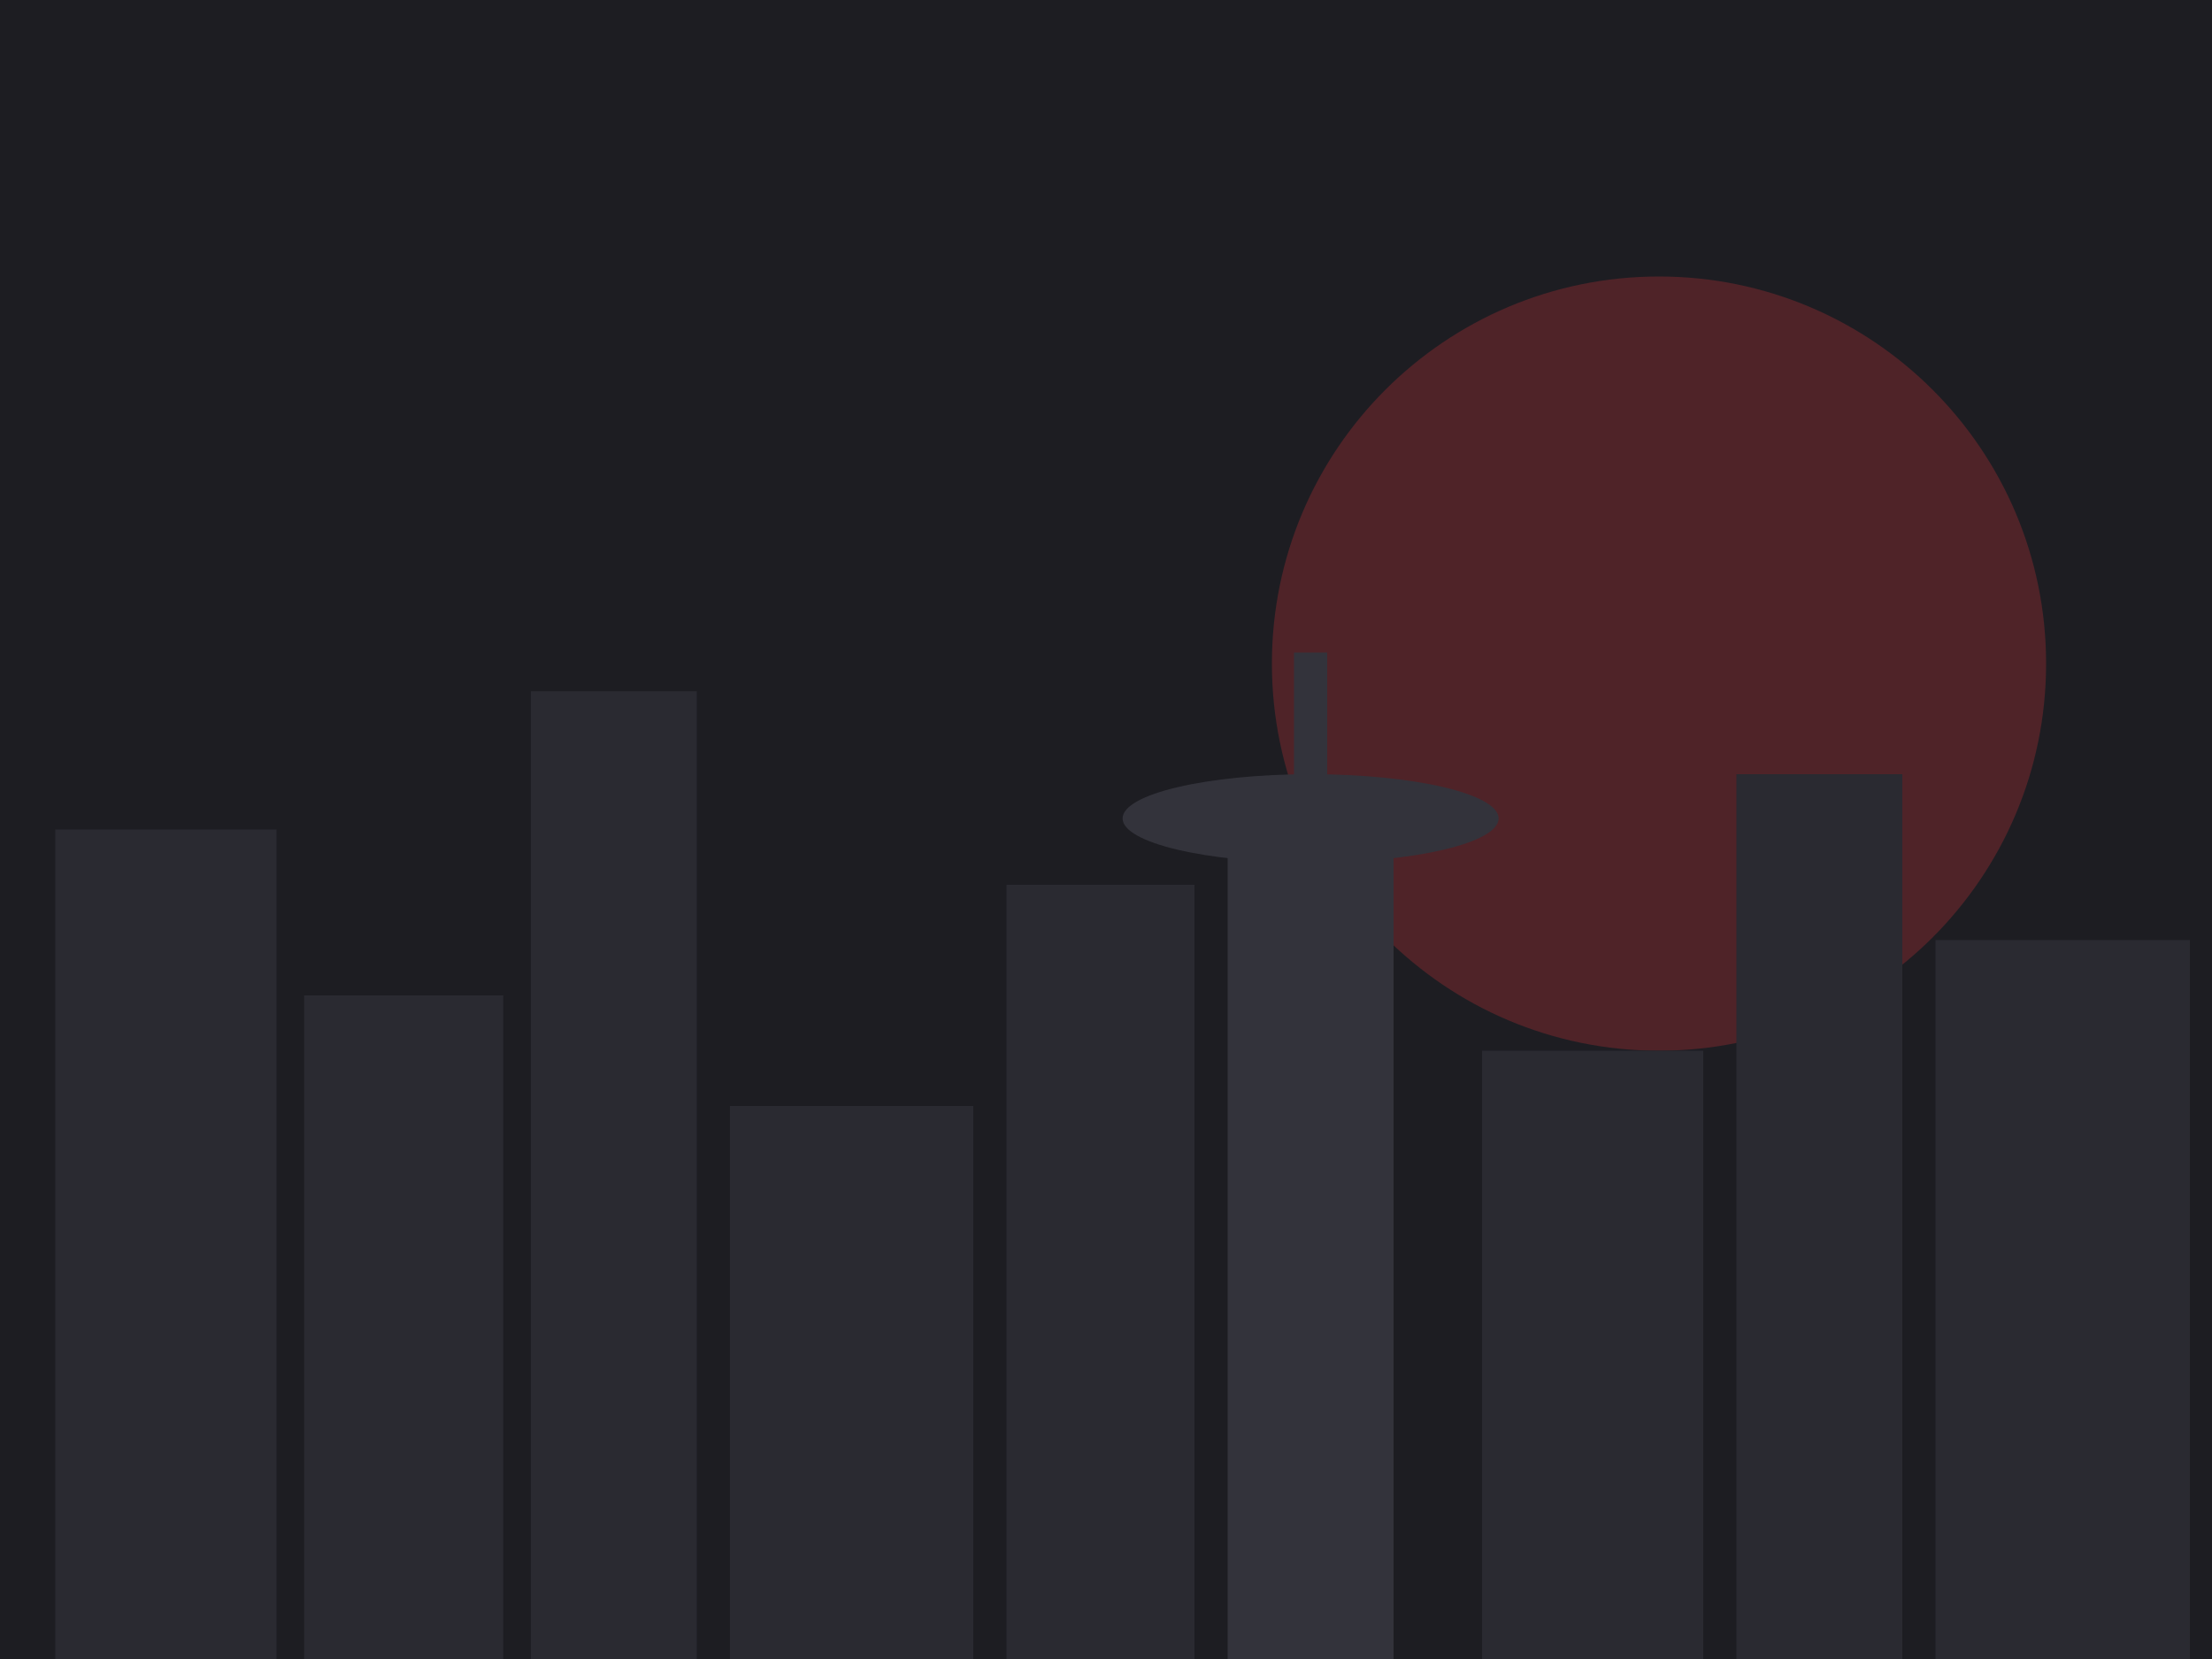
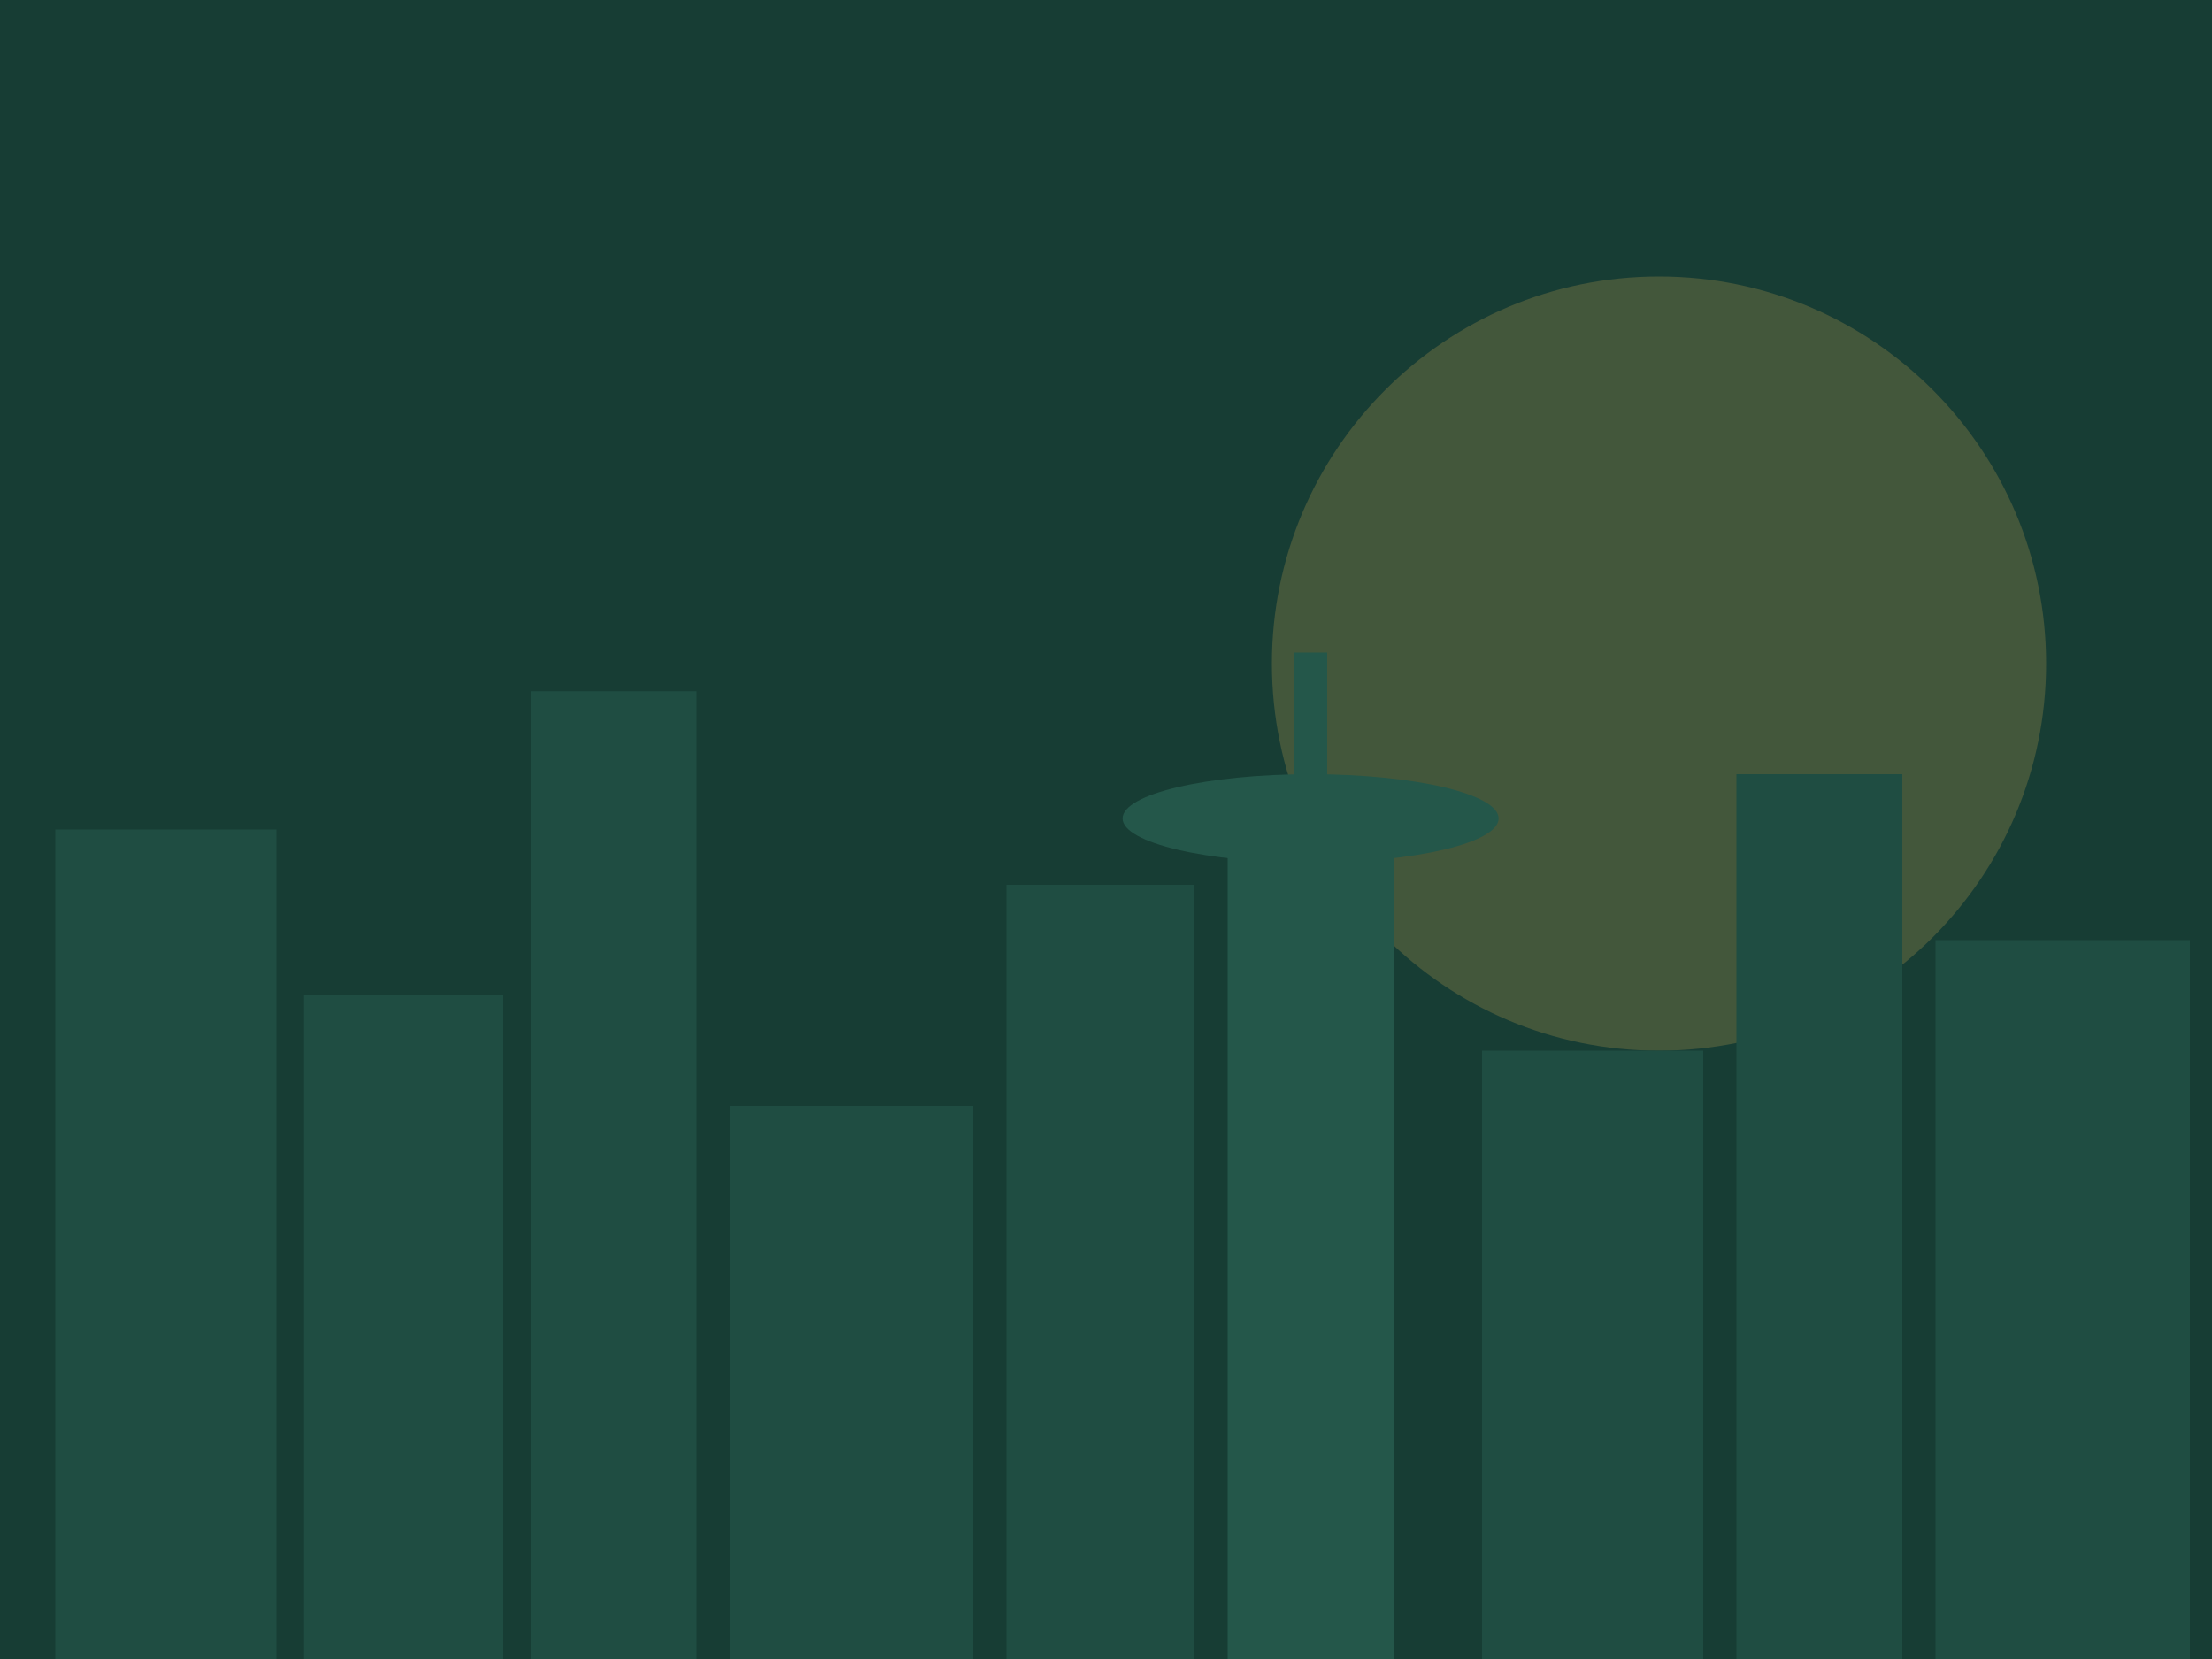
<svg xmlns="http://www.w3.org/2000/svg" viewBox="0 0 400 300" preserveAspectRatio="xMidYMax slice">
-   <rect width="400" height="300" fill="#1d1d22" />
-   <circle cx="300" cy="120" r="70" fill="#e5333b" opacity=".25" />
-   <rect x="10" y="150" width="40" height="150" fill="#2a2a31" />
-   <rect x="55" y="180" width="36" height="120" fill="#2a2a31" />
-   <rect x="96" y="125" width="30" height="175" fill="#2a2a31" />
-   <rect x="132" y="200" width="44" height="100" fill="#2a2a31" />
-   <rect x="182" y="160" width="34" height="140" fill="#2a2a31" />
-   <rect x="268" y="190" width="40" height="110" fill="#2a2a31" />
-   <rect x="314" y="140" width="30" height="160" fill="#2a2a31" />
-   <rect x="350" y="170" width="46" height="130" fill="#2a2a31" />
-   <rect x="222" y="150" width="30" height="150" fill="#33333b" />
-   <ellipse cx="237" cy="148" rx="34" ry="8" fill="#33333b" />
-   <rect x="234" y="118" width="6" height="26" fill="#33333b" />
+   <rect width="400" height="300" fill="#173d34" />
+   <circle cx="300" cy="120" r="70" fill="#c9a24f" opacity=".25" />
+   <rect x="10" y="150" width="40" height="150" fill="#1f4d42" />
+   <rect x="55" y="180" width="36" height="120" fill="#1f4d42" />
+   <rect x="96" y="125" width="30" height="175" fill="#1f4d42" />
+   <rect x="132" y="200" width="44" height="100" fill="#1f4d42" />
+   <rect x="182" y="160" width="34" height="140" fill="#1f4d42" />
+   <rect x="268" y="190" width="40" height="110" fill="#1f4d42" />
+   <rect x="314" y="140" width="30" height="160" fill="#1f4d42" />
+   <rect x="350" y="170" width="46" height="130" fill="#1f4d42" />
+   <rect x="222" y="150" width="30" height="150" fill="#24574a" />
+   <ellipse cx="237" cy="148" rx="34" ry="8" fill="#24574a" />
+   <rect x="234" y="118" width="6" height="26" fill="#24574a" />
</svg>
